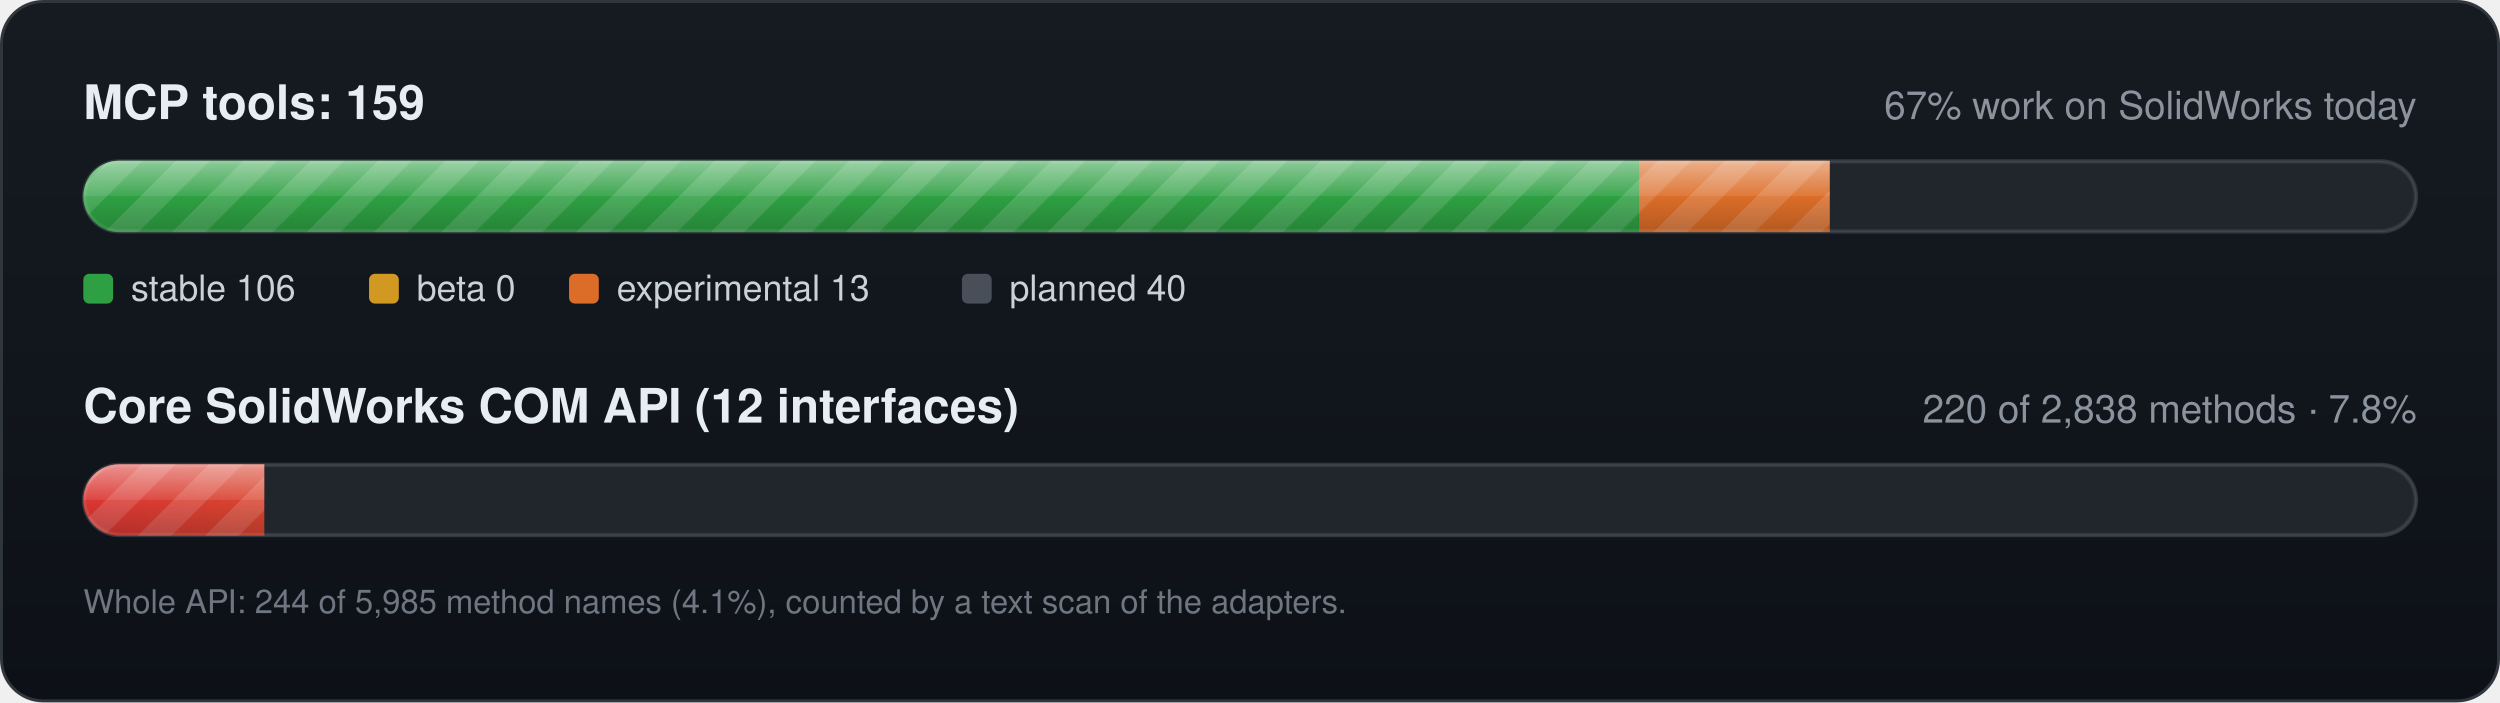
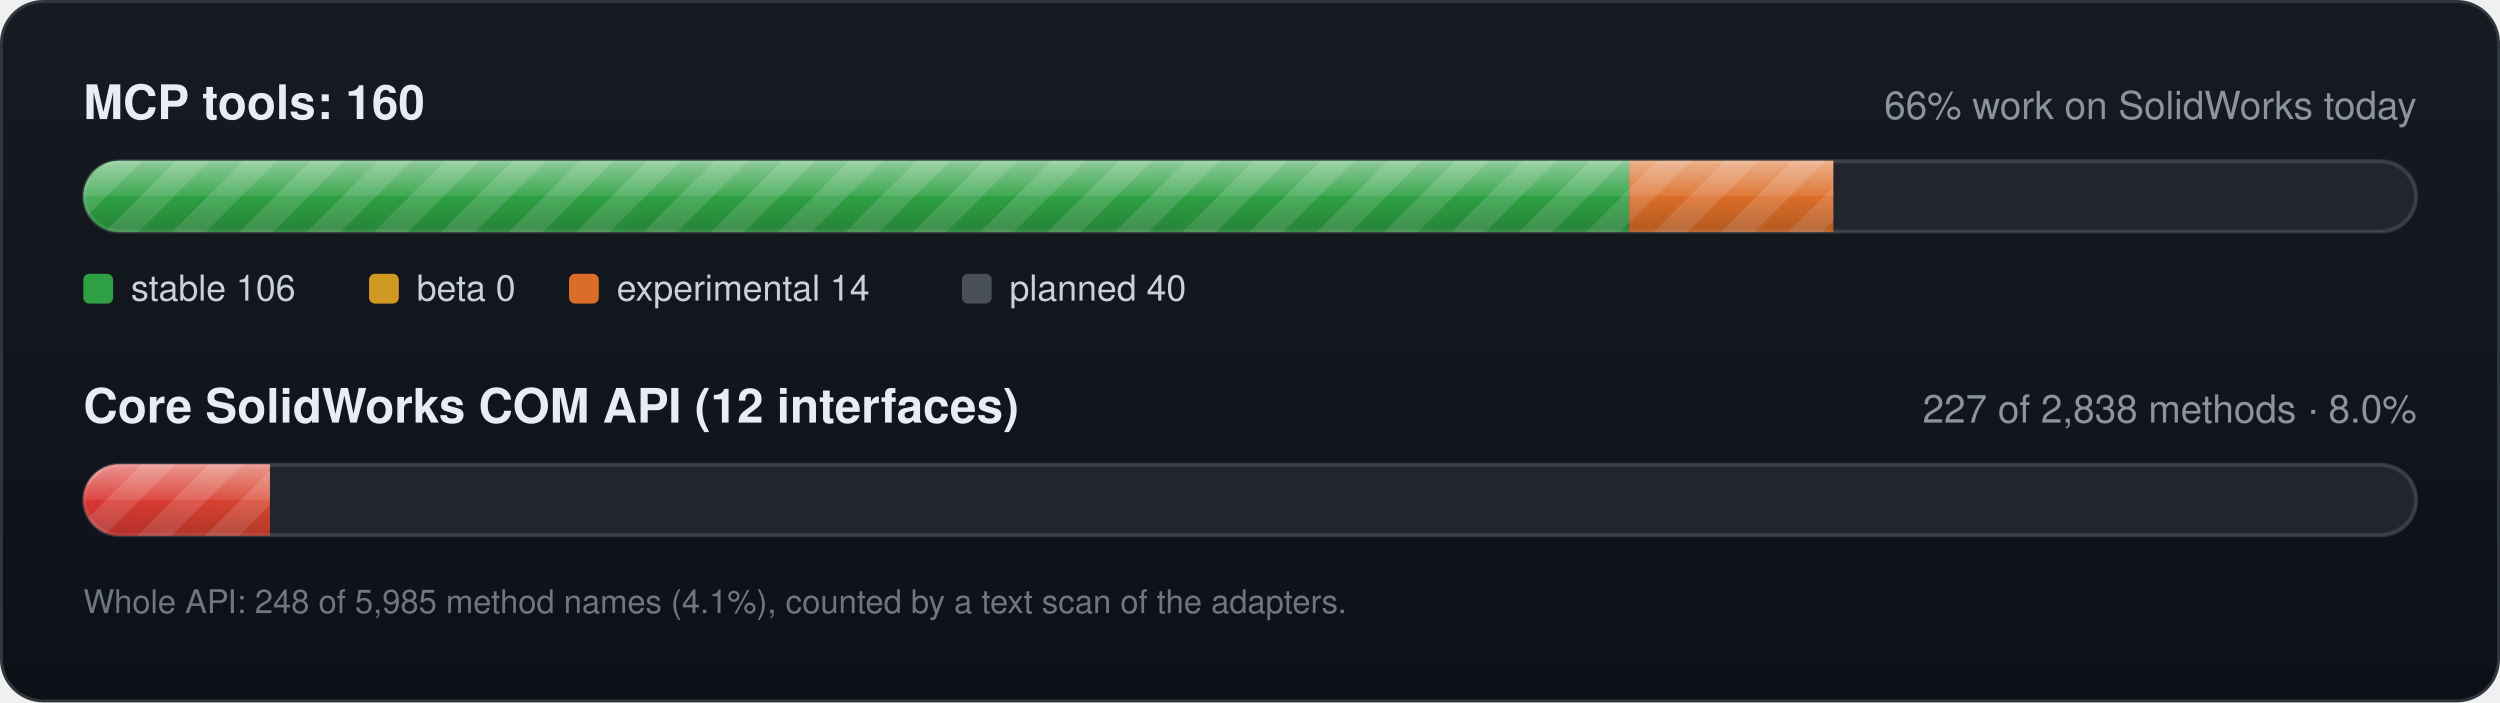
<svg xmlns="http://www.w3.org/2000/svg" width="840" height="236" viewBox="0 0 840 236" role="img" aria-label="Project progress">
  <defs>
    <linearGradient id="panel" x1="0" y1="0" x2="0" y2="1">
      <stop offset="0" stop-color="#161b22" />
      <stop offset="1" stop-color="#0d1117" />
    </linearGradient>
    <linearGradient id="gloss" x1="0" y1="0" x2="0" y2="1">
      <stop offset="0" stop-color="#fff" stop-opacity=".45" />
      <stop offset=".5" stop-color="#fff" stop-opacity=".08" />
      <stop offset=".5" stop-color="#000" stop-opacity="0" />
      <stop offset="1" stop-color="#000" stop-opacity=".18" />
    </linearGradient>
    <linearGradient id="heat" gradientUnits="userSpaceOnUse" x1="28" y1="0" x2="812" y2="0">
      <stop offset="0" stop-color="#da3633" />
      <stop offset=".5" stop-color="#d29922" />
      <stop offset="1" stop-color="#2ea043" />
    </linearGradient>
    <pattern id="stripes" width="16" height="16" patternUnits="userSpaceOnUse" patternTransform="rotate(45)">
      <rect width="8" height="16" fill="#fff" fill-opacity=".14" />
      <animateTransform attributeName="patternTransform" type="translate" additive="sum" from="0 0" to="16 0" dur="1.6s" repeatCount="indefinite" />
    </pattern>
    <clipPath id="track-tools">
      <rect x="28" y="54" width="784" height="24" rx="12.0" />
    </clipPath>
    <clipPath id="track-com">
      <rect x="28" y="156" width="784" height="24" rx="12.0" />
    </clipPath>
  </defs>
  <rect x=".5" y=".5" width="839" height="235" rx="14" fill="url(#panel)" stroke="#30363d" />
-   <text x="28" y="40" font-family="-apple-system,'Segoe UI',Helvetica,Arial,sans-serif" font-size="16" fill="#e6edf3" font-weight="600" text-anchor="start">MCP tools: 159</text>
-   <text x="812" y="40" font-family="-apple-system,'Segoe UI',Helvetica,Arial,sans-serif" font-size="13" fill="#8b949e" font-weight="400" text-anchor="end">67% work on SolidWorks today</text>
+   <text x="28" y="40" font-family="-apple-system,'Segoe UI',Helvetica,Arial,sans-serif" font-size="16" fill="#e6edf3" font-weight="600" text-anchor="start">MCP tools: 160</text>
+   <text x="812" y="40" font-family="-apple-system,'Segoe UI',Helvetica,Arial,sans-serif" font-size="13" fill="#8b949e" font-weight="400" text-anchor="end">66% work on SolidWorks today</text>
  <rect x="28" y="54" width="784" height="24" rx="12.0" fill="#21262d" stroke="#30363d" />
  <g clip-path="url(#track-tools)">
-     <rect x="28.0" y="54" width="522.7" height="24" fill="#2ea043" />
-     <rect x="550.7" y="54" width="0.0" height="24" fill="#d29922" />
-     <rect x="550.7" y="54" width="64.1" height="24" fill="#db6d28" />
-     <rect x="28" y="54" width="586.8" height="24" fill="url(#stripes)" />
-     <rect x="28" y="54" width="586.8" height="24" fill="url(#gloss)" />
+     <rect x="28.0" y="54" width="519.4" height="24" fill="#2ea043" />
+     <rect x="547.4" y="54" width="0.0" height="24" fill="#d29922" />
+     <rect x="547.4" y="54" width="68.6" height="24" fill="#db6d28" />
+     <rect x="28" y="54" width="588.0" height="24" fill="url(#stripes)" />
+     <rect x="28" y="54" width="588.0" height="24" fill="url(#gloss)" />
  </g>
  <rect x="28.5" y="54.5" width="783" height="23" rx="12.0" fill="none" stroke="#fff" stroke-opacity=".08" />
  <rect x="28" y="92" width="10" height="10" rx="2" fill="#2ea043" />
  <text x="44" y="101" font-family="-apple-system,'Segoe UI',Helvetica,Arial,sans-serif" font-size="12" fill="#c9d1d9" font-weight="400" text-anchor="start">stable 106</text>
  <rect x="124" y="92" width="10" height="10" rx="2" fill="#d29922" />
  <text x="140" y="101" font-family="-apple-system,'Segoe UI',Helvetica,Arial,sans-serif" font-size="12" fill="#c9d1d9" font-weight="400" text-anchor="start">beta 0</text>
  <rect x="191.2" y="92" width="10" height="10" rx="2" fill="#db6d28" />
-   <text x="207.2" y="101" font-family="-apple-system,'Segoe UI',Helvetica,Arial,sans-serif" font-size="12" fill="#c9d1d9" font-weight="400" text-anchor="start">experimental 13</text>
+   <text x="207.2" y="101" font-family="-apple-system,'Segoe UI',Helvetica,Arial,sans-serif" font-size="12" fill="#c9d1d9" font-weight="400" text-anchor="start">experimental 14</text>
  <rect x="323.2" y="92" width="10" height="10" rx="2" fill="#484f58" />
  <text x="339.2" y="101" font-family="-apple-system,'Segoe UI',Helvetica,Arial,sans-serif" font-size="12" fill="#c9d1d9" font-weight="400" text-anchor="start">planned 40</text>
  <text x="28" y="142" font-family="-apple-system,'Segoe UI',Helvetica,Arial,sans-serif" font-size="16" fill="#e6edf3" font-weight="600" text-anchor="start">Core SolidWorks COM API (12 interfaces)</text>
-   <text x="812" y="142" font-family="-apple-system,'Segoe UI',Helvetica,Arial,sans-serif" font-size="13" fill="#8b949e" font-weight="400" text-anchor="end">220 of 2,838 methods · 7.8%</text>
+   <text x="812" y="142" font-family="-apple-system,'Segoe UI',Helvetica,Arial,sans-serif" font-size="13" fill="#8b949e" font-weight="400" text-anchor="end">227 of 2,838 methods · 8.0%</text>
  <rect x="28" y="156" width="784" height="24" rx="12.0" fill="#21262d" stroke="#30363d" />
  <g clip-path="url(#track-com)">
-     <rect x="28.0" y="156" width="60.8" height="24" fill="url(#heat)" />
-     <rect x="28" y="156" width="60.8" height="24" fill="url(#stripes)" />
-     <rect x="28" y="156" width="60.8" height="24" fill="url(#gloss)" />
+     <rect x="28.0" y="156" width="62.7" height="24" fill="url(#heat)" />
+     <rect x="28" y="156" width="62.7" height="24" fill="url(#stripes)" />
+     <rect x="28" y="156" width="62.7" height="24" fill="url(#gloss)" />
  </g>
  <rect x="28.5" y="156.5" width="783" height="23" rx="12.0" fill="none" stroke="#fff" stroke-opacity=".08" />
-   <text x="28" y="206" font-family="-apple-system,'Segoe UI',Helvetica,Arial,sans-serif" font-size="11" fill="#6e7681" font-weight="400" text-anchor="start">Whole API: 244 of 5,985 method names (4.1%), counted by a text scan of the adapters.</text>
+   <text x="28" y="206" font-family="-apple-system,'Segoe UI',Helvetica,Arial,sans-serif" font-size="11" fill="#6e7681" font-weight="400" text-anchor="start">Whole API: 248 of 5,985 method names (4.1%), counted by a text scan of the adapters.</text>
</svg>
